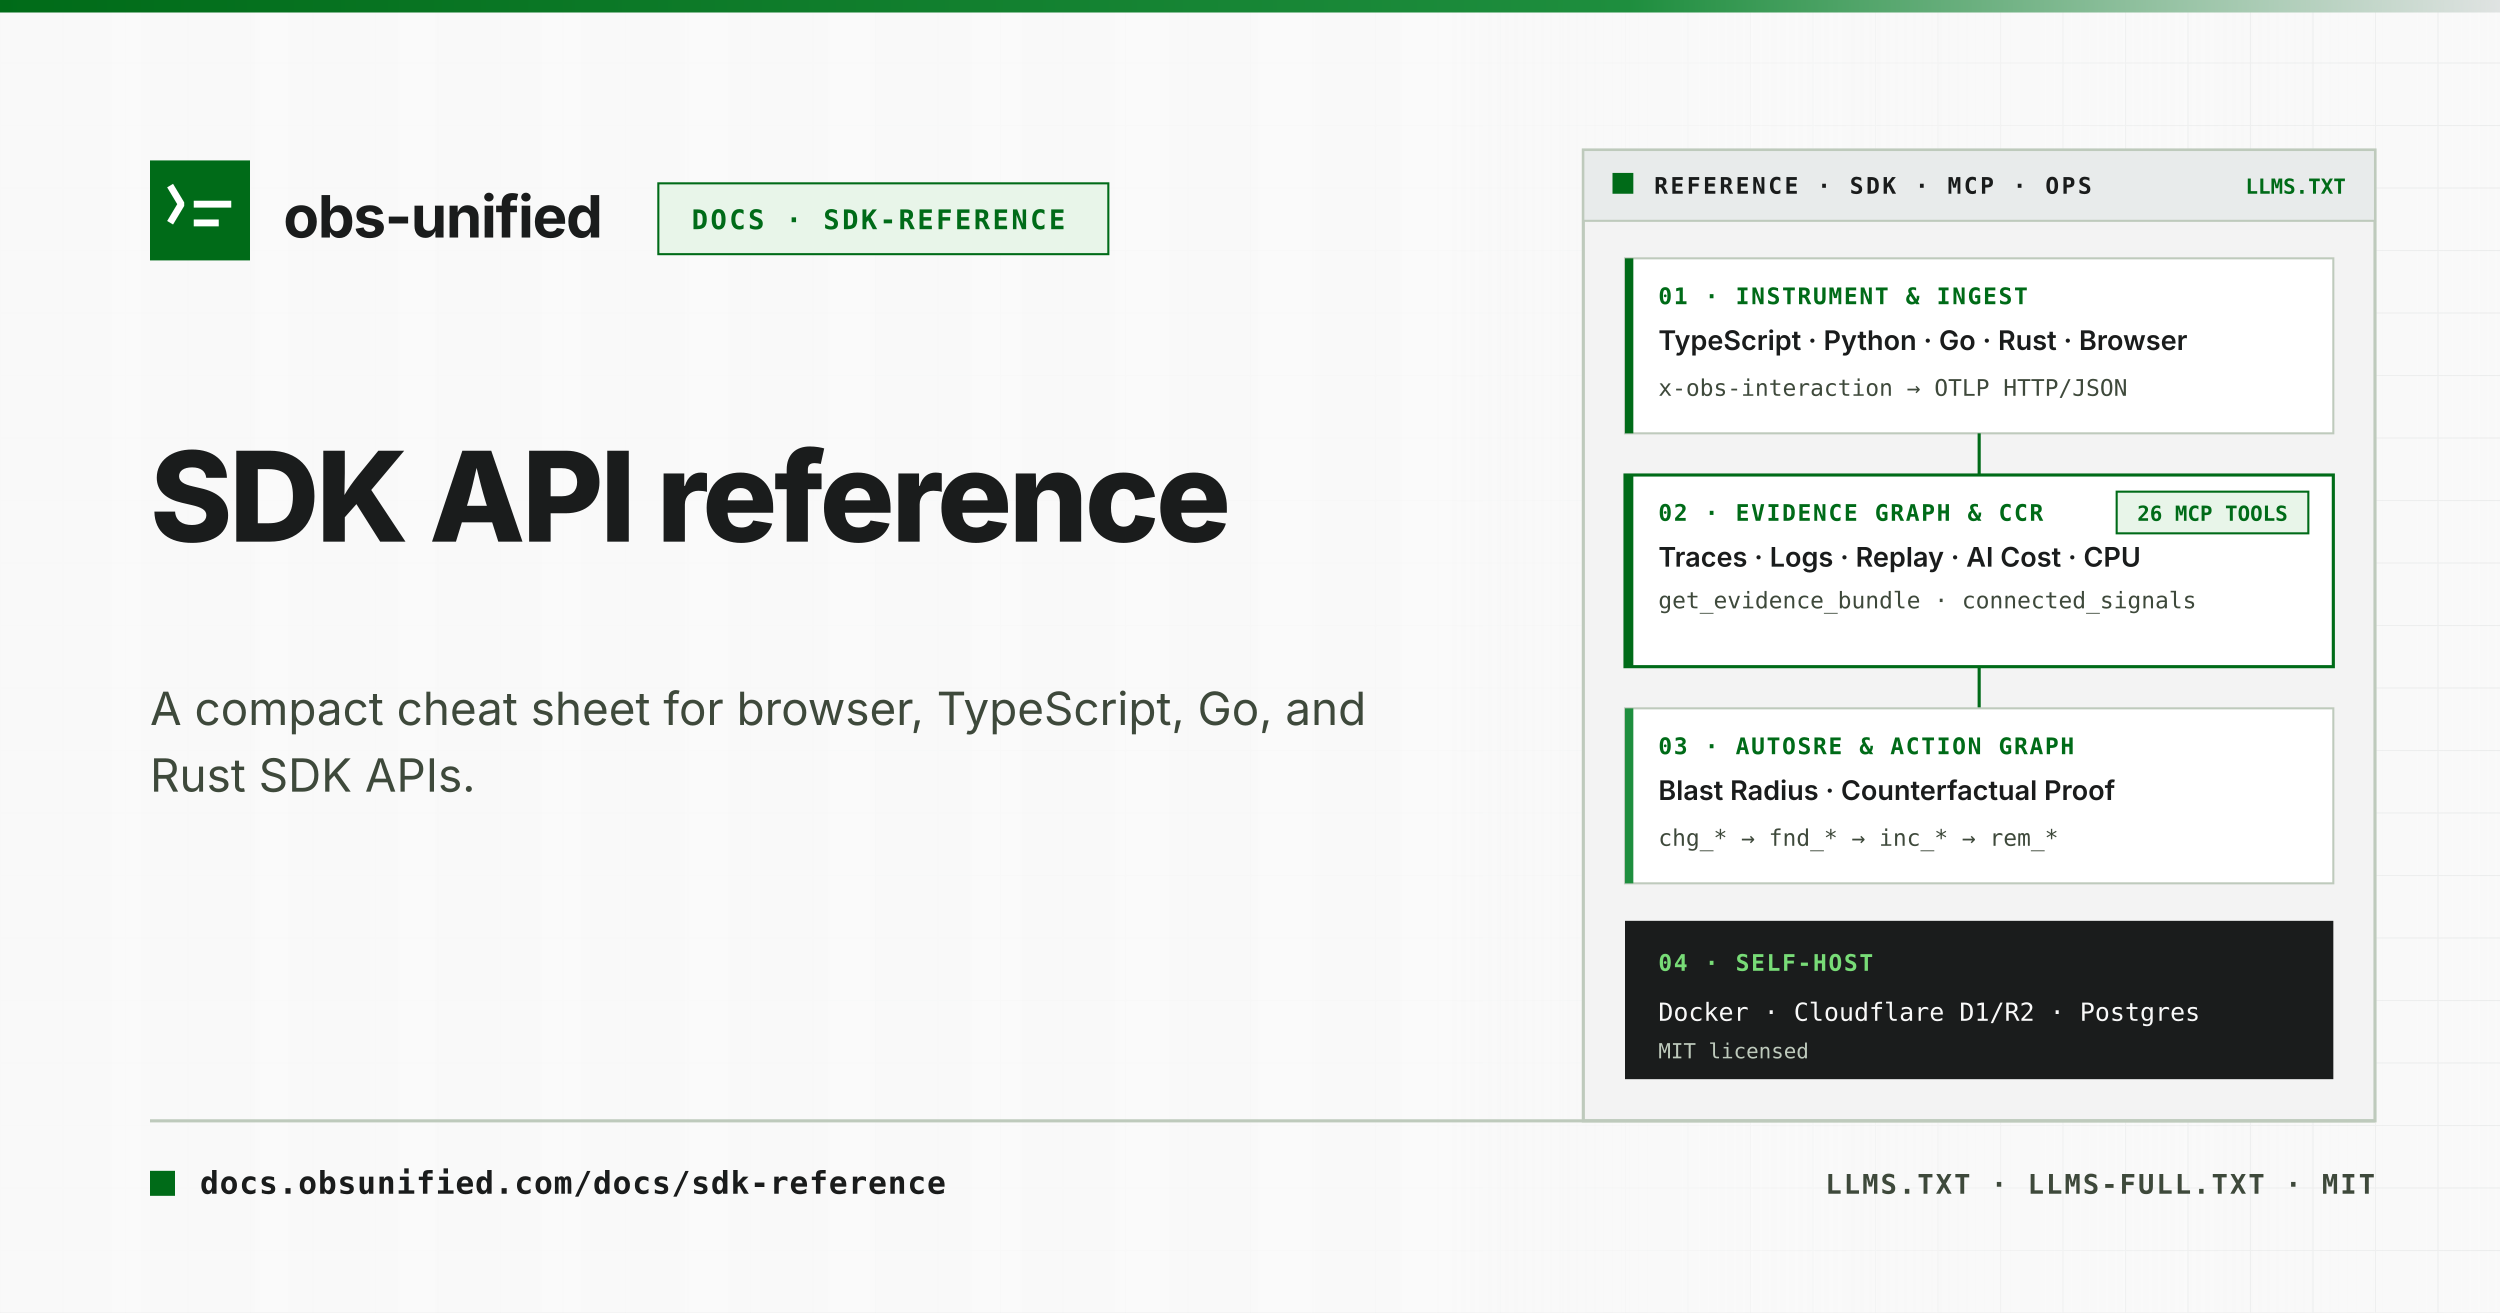
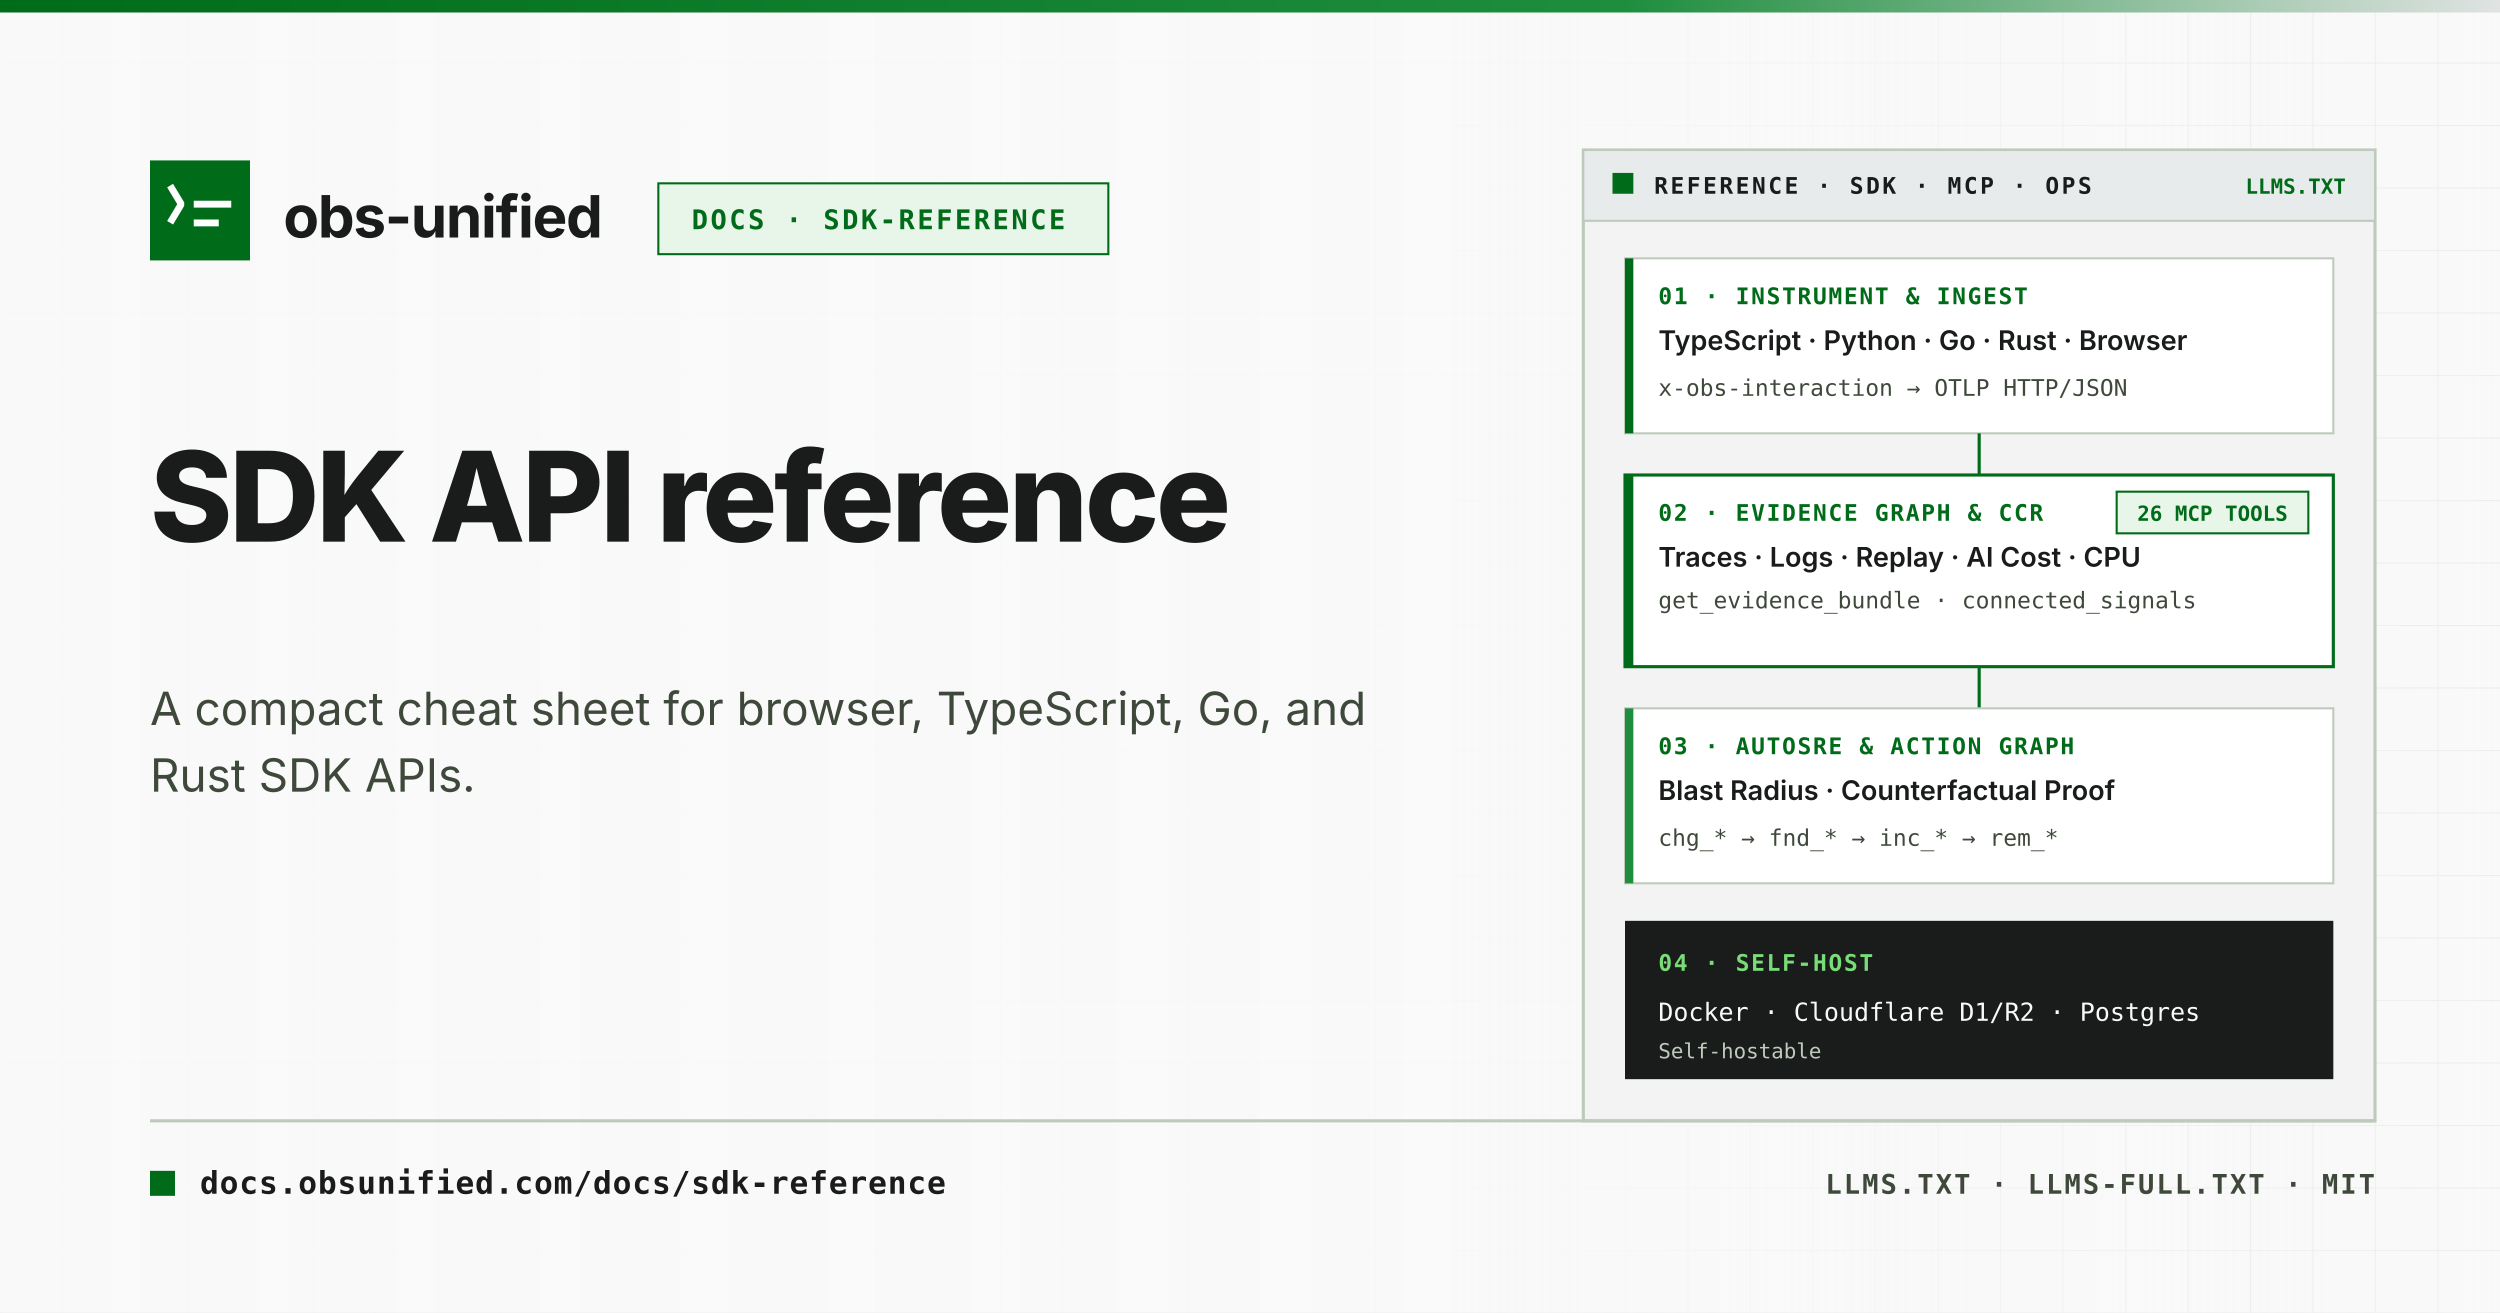
<svg xmlns="http://www.w3.org/2000/svg" viewBox="0 0 1200 630" width="1200" height="630" role="img" aria-label="SDK API reference — obs-unified documentation">
  <defs>
    <pattern id="grid" width="30" height="30" patternUnits="userSpaceOnUse">
      <path d="M 30 0 L 0 0 0 30" fill="none" stroke="#E2E4E4" stroke-width="1" />
    </pattern>
    <linearGradient id="surfaceFade" x1="0" y1="0" x2="1" y2="0">
      <stop offset="0%" stop-color="#F9F9F9" stop-opacity="0.97" />
      <stop offset="58%" stop-color="#F9F9F9" stop-opacity="0.93" />
      <stop offset="100%" stop-color="#F9F9F9" stop-opacity="0.45" />
    </linearGradient>
    <linearGradient id="accentBar" x1="0" y1="0" x2="1" y2="0">
      <stop offset="0%" stop-color="#006B18" />
      <stop offset="65%" stop-color="#1E8E3E" />
      <stop offset="100%" stop-color="#E2E4E4" />
    </linearGradient>
  </defs>
  <rect width="1200" height="630" fill="#F9F9F9" />
  <rect width="1200" height="630" fill="url(#grid)" />
  <rect width="1200" height="630" fill="url(#surfaceFade)" />
  <rect x="0" y="0" width="1200" height="6" fill="url(#accentBar)" />
  <g transform="translate(760, 72)">
    <rect x="0" y="0" width="380" height="466" fill="#F3F3F3" stroke="#BECABC" stroke-width="1.5" />
    <rect x="0" y="0" width="380" height="34" fill="#E8EBEB" stroke="#BECABC" stroke-width="1" />
    <rect x="14" y="11" width="10" height="10" fill="#006B18" />
    <text x="34" y="21" font-family="'JetBrains Mono', 'SFMono-Regular', Menlo, monospace" font-size="11" font-weight="700" fill="#1A1C1C" letter-spacing="1.2">REFERENCE · SDK · MCP · OPS</text>
    <text x="366" y="21" text-anchor="end" font-family="'JetBrains Mono', 'SFMono-Regular', Menlo, monospace" font-size="10" font-weight="600" fill="#006B18">LLMS.TXT</text>
    <rect x="20" y="52" width="340" height="84" fill="#FFFFFF" stroke="#BECABC" stroke-width="1" />
    <rect x="20" y="52" width="4" height="84" fill="#006B18" />
    <text x="36" y="74" font-family="'JetBrains Mono', 'SFMono-Regular', Menlo, monospace" font-size="11" font-weight="700" fill="#006B18" letter-spacing="0.8">01 · INSTRUMENT &amp; INGEST</text>
    <text x="36" y="96" font-family="'Inter', -apple-system, sans-serif" font-size="13" font-weight="600" fill="#1A1C1C">TypeScript · Python · Go · Rust · Browser</text>
    <text x="36" y="118" font-family="'JetBrains Mono', 'SFMono-Regular', Menlo, monospace" font-size="11" font-weight="500" fill="#3E493B">x-obs-interaction → OTLP HTTP/JSON</text>
    <line x1="190" y1="136" x2="190" y2="156" stroke="#006B18" stroke-width="1.5" />
    <rect x="20" y="156" width="340" height="92" fill="#FFFFFF" stroke="#006B18" stroke-width="1.5" />
    <rect x="20" y="156" width="4" height="92" fill="#006B18" />
    <text x="36" y="178" font-family="'JetBrains Mono', 'SFMono-Regular', Menlo, monospace" font-size="11" font-weight="700" fill="#006B18" letter-spacing="0.8">02 · EVIDENCE GRAPH &amp; CCR</text>
    <text x="36" y="200" font-family="'Inter', -apple-system, sans-serif" font-size="13" font-weight="600" fill="#1A1C1C">Traces · Logs · Replay · AI Cost · CPU</text>
    <text x="36" y="220" font-family="'JetBrains Mono', 'SFMono-Regular', Menlo, monospace" font-size="11" font-weight="500" fill="#3E493B">get_evidence_bundle · connected_signals</text>
    <rect x="256" y="164" width="92" height="20" fill="#E8F5E9" stroke="#006B18" stroke-width="1" />
    <text x="302" y="178" text-anchor="middle" font-family="'JetBrains Mono', 'SFMono-Regular', Menlo, monospace" font-size="10" font-weight="700" fill="#006B18">26 MCP TOOLS</text>
    <line x1="190" y1="248" x2="190" y2="268" stroke="#006B18" stroke-width="1.5" />
    <rect x="20" y="268" width="340" height="84" fill="#FFFFFF" stroke="#BECABC" stroke-width="1" />
    <rect x="20" y="268" width="4" height="84" fill="#1E8E3E" />
    <text x="36" y="290" font-family="'JetBrains Mono', 'SFMono-Regular', Menlo, monospace" font-size="11" font-weight="700" fill="#006B18" letter-spacing="0.8">03 · AUTOSRE &amp; ACTION GRAPH</text>
    <text x="36" y="312" font-family="'Inter', -apple-system, sans-serif" font-size="13" font-weight="600" fill="#1A1C1C">Blast Radius · Counterfactual Proof</text>
    <text x="36" y="334" font-family="'JetBrains Mono', 'SFMono-Regular', Menlo, monospace" font-size="11" font-weight="500" fill="#3E493B">chg_* → fnd_* → inc_* → rem_*</text>
    <rect x="20" y="370" width="340" height="76" fill="#1A1C1C" />
    <text x="36" y="394" font-family="'JetBrains Mono', 'SFMono-Regular', Menlo, monospace" font-size="11" font-weight="700" fill="#78DC77" letter-spacing="0.8">04 · SELF-HOST</text>
    <text x="36" y="418" font-family="'JetBrains Mono', 'SFMono-Regular', Menlo, monospace" font-size="12" font-weight="500" fill="#F9F9F9">Docker · Cloudflare D1/R2 · Postgres</text>
-     <text x="36" y="436" font-family="'JetBrains Mono', 'SFMono-Regular', Menlo, monospace" font-size="10" font-weight="500" fill="#BECABC">MIT licensed</text>
+     <text x="36" y="436" font-family="'JetBrains Mono', 'SFMono-Regular', Menlo, monospace" font-size="10" font-weight="500" fill="#BECABC">Self-hostable</text>
  </g>
  <g transform="translate(72, 72)">
    <g transform="translate(0, 5) scale(1.5)">
      <rect width="32" height="32" fill="#006B18" />
      <path d="M7 9 L10 14 L7 19" fill="none" stroke="#FFFFFF" stroke-width="2.2" stroke-linejoin="bevel" stroke-linecap="square" />
      <rect x="14" y="12.9" width="12" height="2.2" fill="#FFFFFF" />
      <rect x="14" y="18.9" width="8" height="2.2" fill="#FFFFFF" />
    </g>
    <text x="64" y="42" font-family="'Inter', -apple-system, BlinkMacSystemFont, 'Segoe UI', sans-serif" font-size="28" font-weight="700" fill="#1A1C1C" letter-spacing="-0.6">obs-unified</text>
    <rect x="244" y="16" width="216" height="34" fill="#E8F5E9" stroke="#006B18" stroke-width="1" />
    <text x="260" y="38" font-family="'JetBrains Mono', 'SFMono-Regular', Menlo, monospace" font-size="13" font-weight="700" fill="#006B18" letter-spacing="1.2">DOCS · SDK-REFERENCE</text>
  </g>
  <text x="72" y="260" font-family="'Inter', -apple-system, BlinkMacSystemFont, 'Segoe UI', sans-serif" font-size="60" font-weight="800" fill="#1A1C1C" letter-spacing="-1.6">SDK API reference</text>
  <text x="72" y="348" font-family="'Inter', -apple-system, BlinkMacSystemFont, 'Segoe UI', sans-serif" font-size="22" font-weight="400" fill="#3E493B">A compact cheat sheet for browser, TypeScript, Go, and</text>
  <text x="72" y="380" font-family="'Inter', -apple-system, BlinkMacSystemFont, 'Segoe UI', sans-serif" font-size="22" font-weight="400" fill="#3E493B">Rust SDK APIs.</text>
  <line x1="72" y1="538" x2="1140" y2="538" stroke="#BECABC" stroke-width="1.5" />
  <rect x="72" y="562" width="12" height="12" fill="#006B18" />
  <text x="96" y="573" font-family="'JetBrains Mono', 'SFMono-Regular', Menlo, monospace" font-size="15" font-weight="700" fill="#1A1C1C" letter-spacing="0.4">docs.obsunified.com/docs/sdk-reference</text>
  <text x="1140" y="573" text-anchor="end" font-family="'JetBrains Mono', 'SFMono-Regular', Menlo, monospace" font-size="13" font-weight="600" fill="#3E493B" letter-spacing="1">LLMS.TXT · LLMS-FULL.TXT · MIT</text>
</svg>
